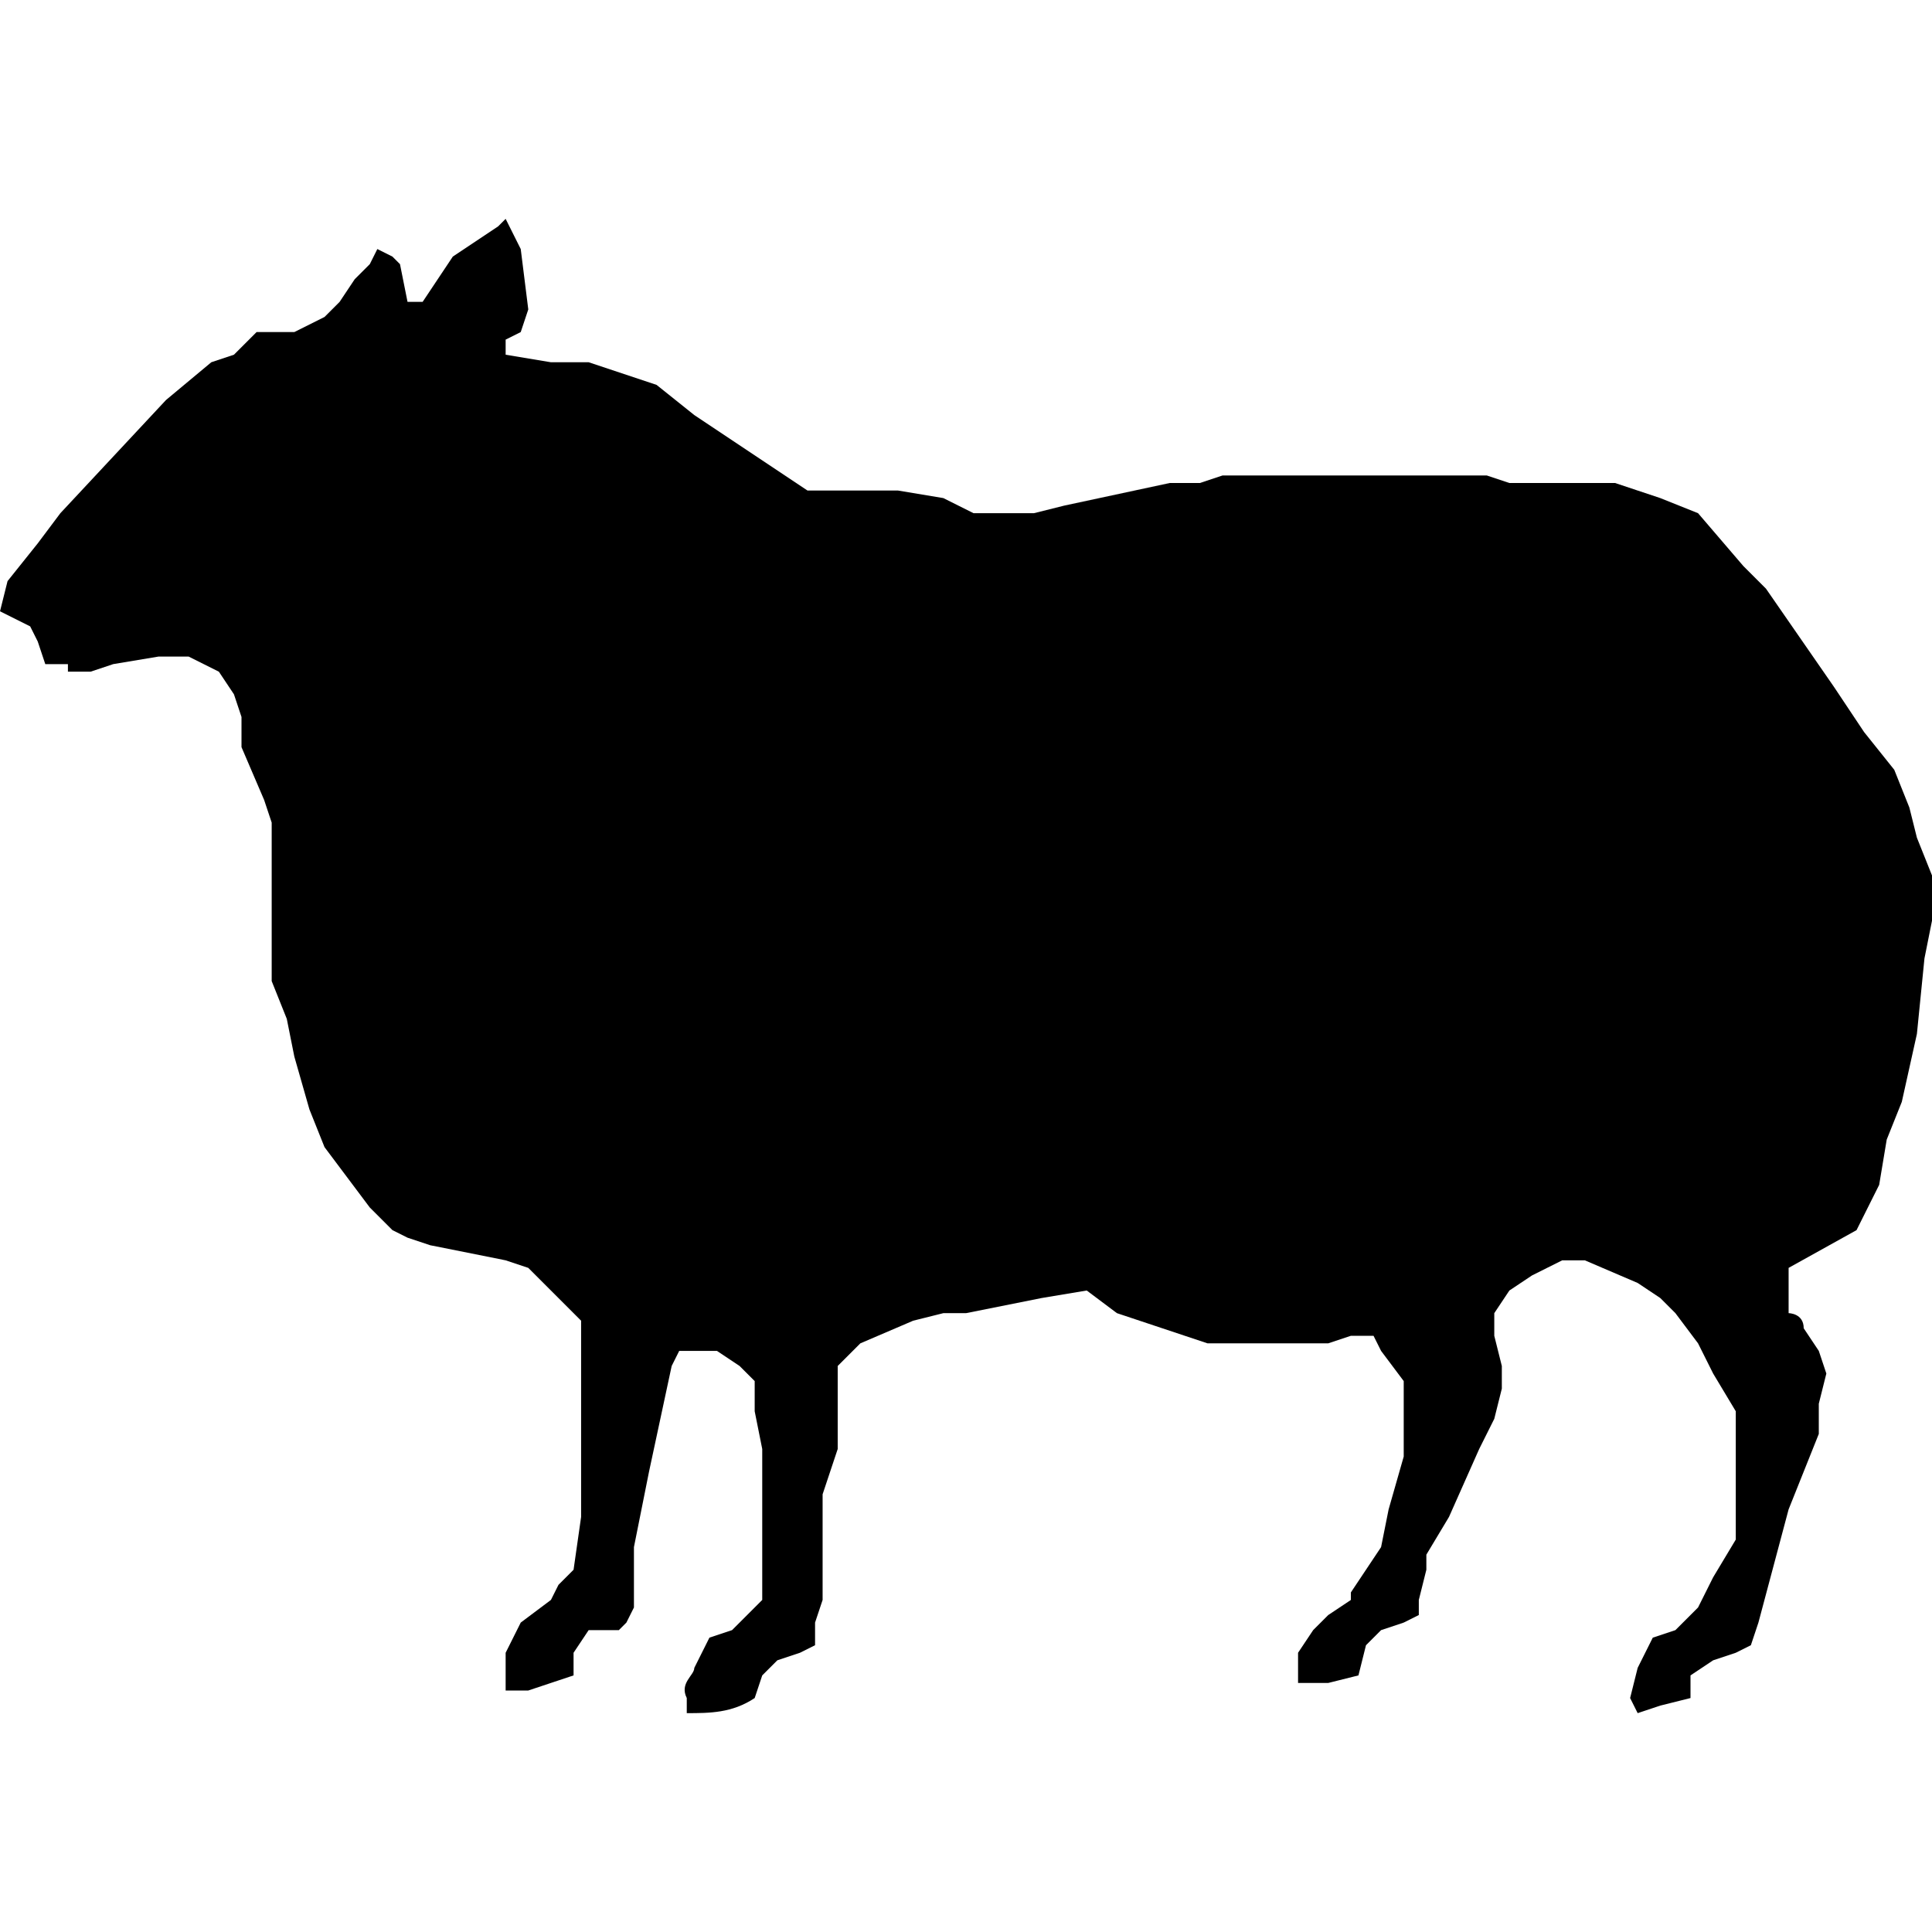
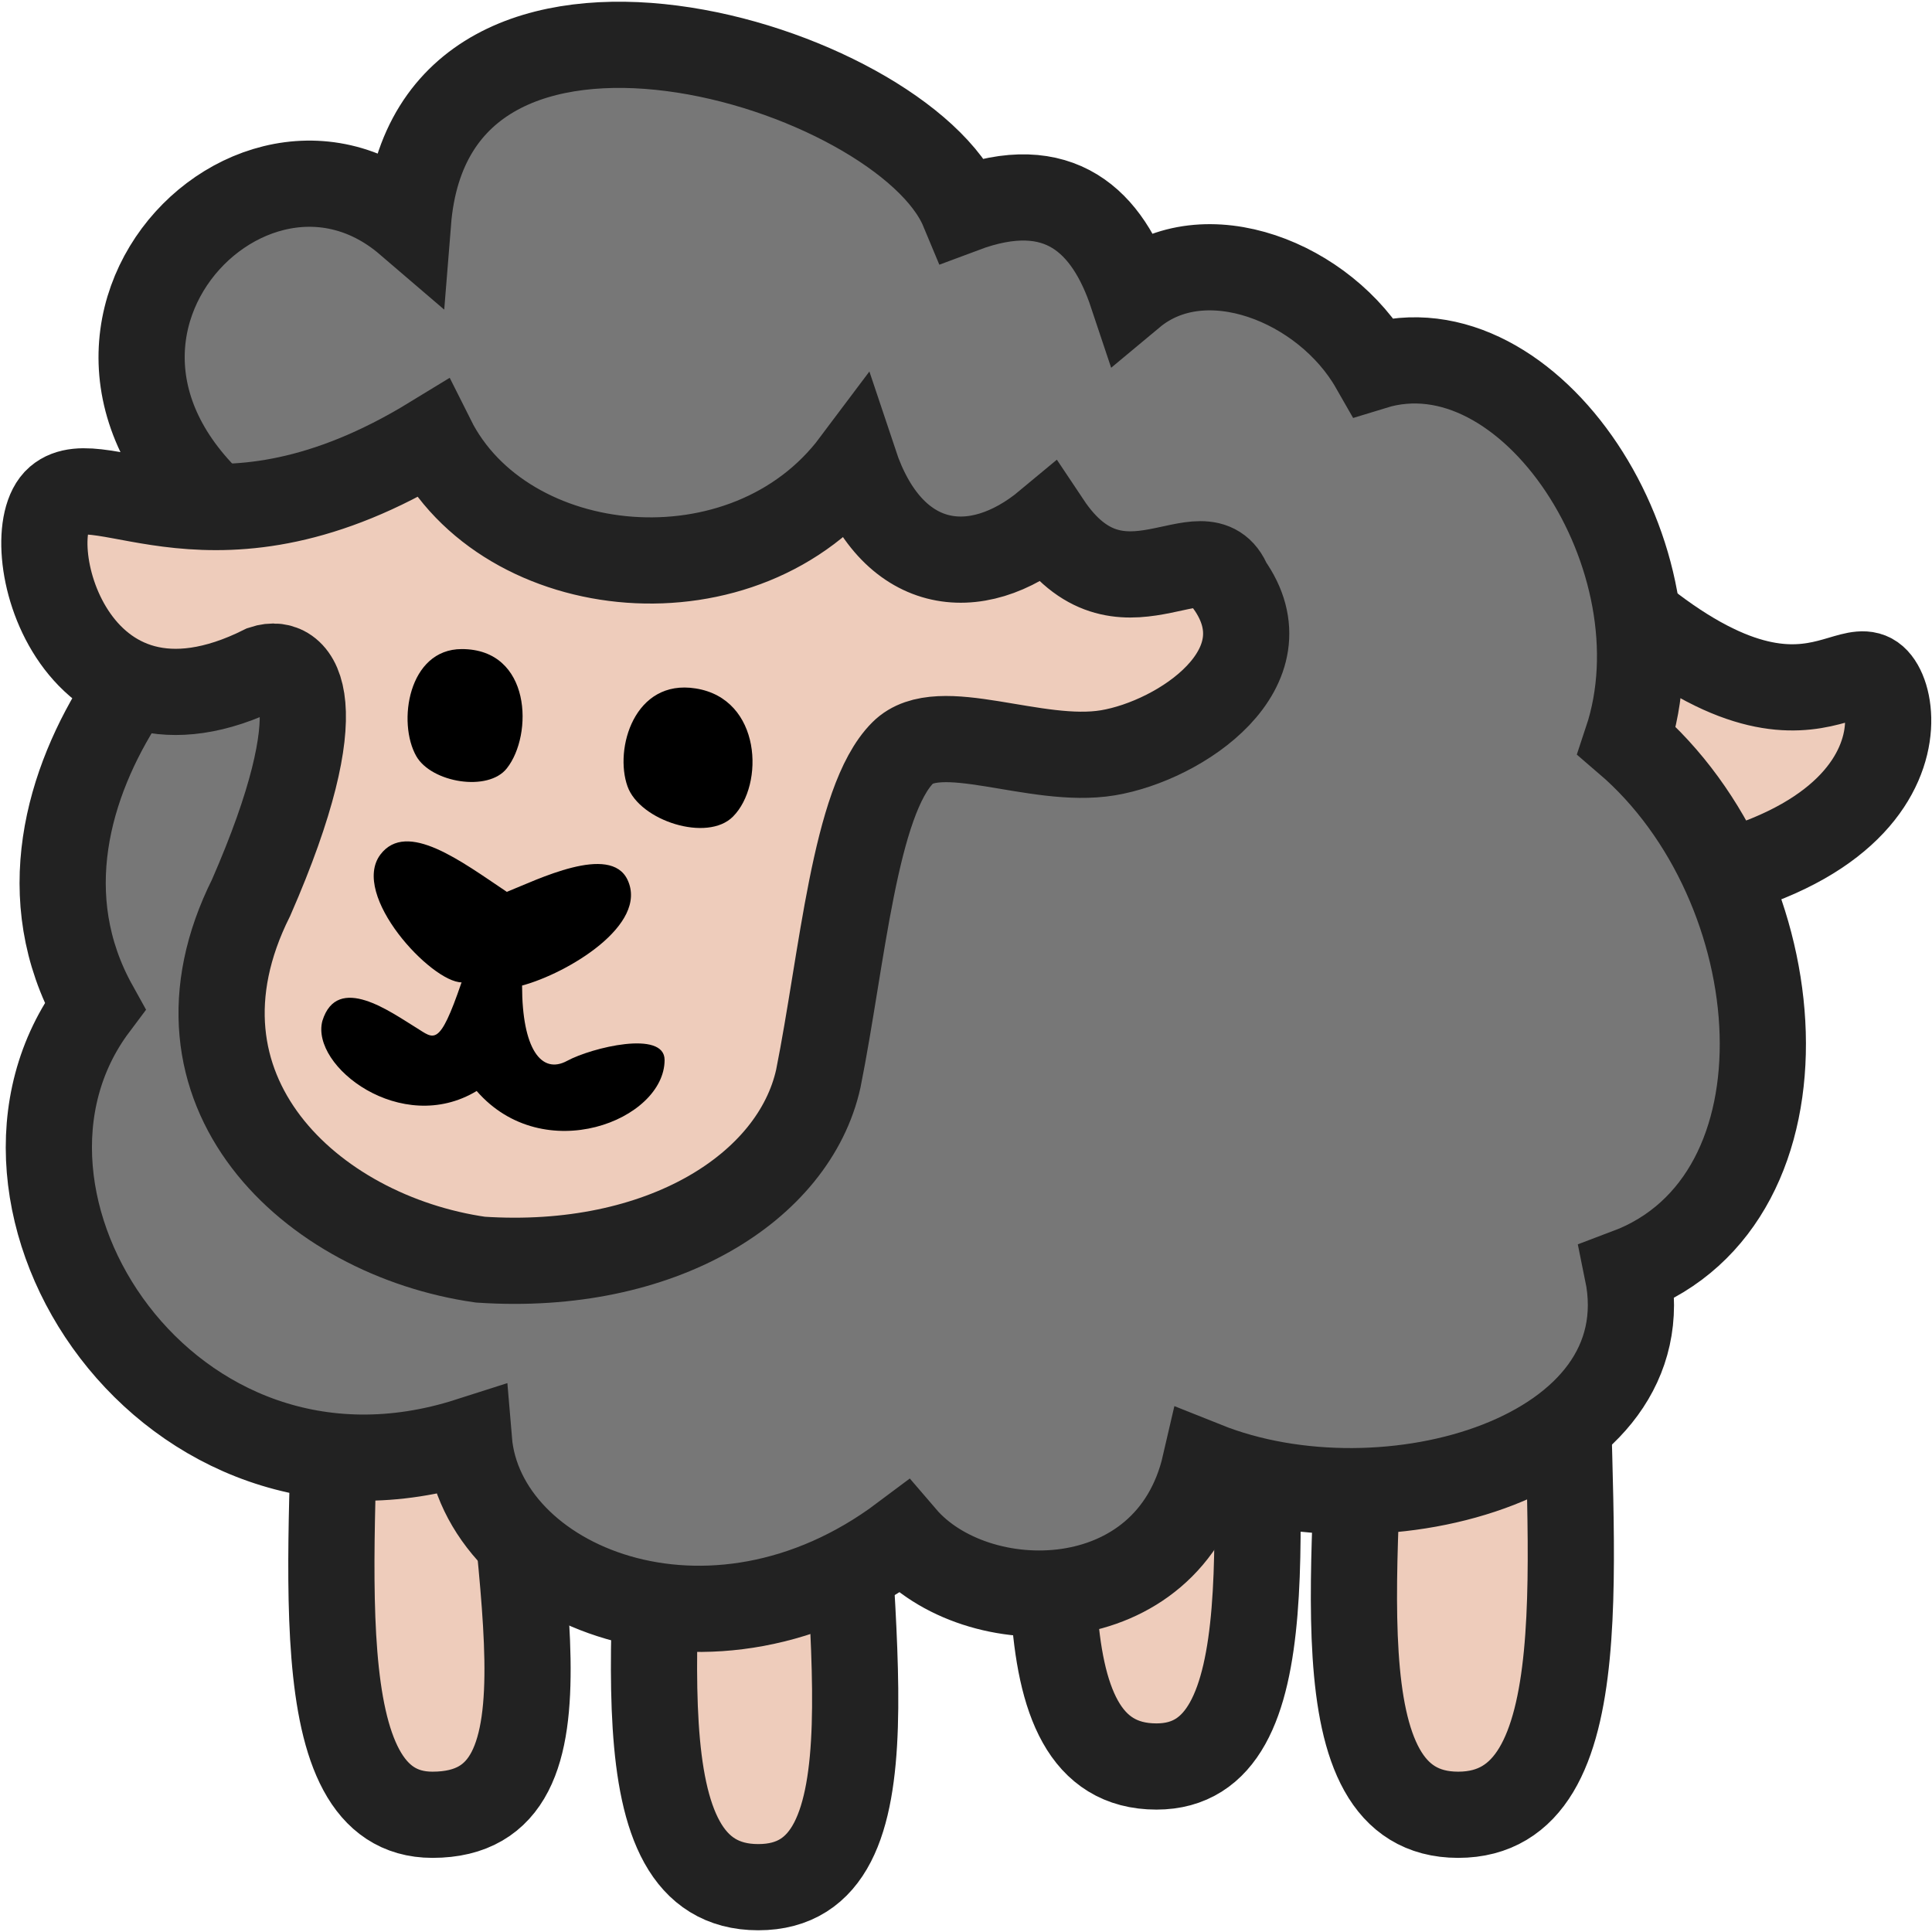
- <svg xmlns="http://www.w3.org/2000/svg" viewBox="0 0 256 256" height="160" width="160" version="1.1">
-   <style>@media (prefers-color-scheme:dark){.themed{fill:#888}}</style>
-   <path class="themed" d="m67 29-1 1-3 2-3 2-2 3-2 3h-2l-1-5-1-1-2-1-1 2-2 2-2 3-2 2-4 2h-5l-3 3-3 1-6 5L8 68l-3 4-4 5-1 4 2 1 2 1 1 2 1 3h3v1h3l3-1 6-1h4l4 2 2 3 1 3v4l3 7 1 3v21l2 5 1 5 2 7 2 5 3 4 3 4 3 3 2 1 3 1 10 2 3 1 1 1 3 3 3 3v26l-1 7-2 2-1 2-4 3-2 4v5h3l6-2v-3l2-3h4l1-1 1-2v-8l2-10 3-14 1-2h5l3 2 2 2v4l1 5v20l-2 2-2 2-3 1-2 4c0 1-2 2-1 4v2c3 0 6 0 9-2l1-3 2-2 3-1 2-1v-3l1-3v-14l2-6v-11l3-3 7-3 4-1h3l5-1 5-1 6-1 4 3 6 2 6 2h16l3-1h3l1 2 3 4v10l-2 7-1 5-4 6v1l-3 2-2 2-2 3v4h4l4-1 1-4 2-2 3-1 2-1v-2l1-4v-2l3-5 4-9 2-4 1-4v-3l-1-4v-3l2-3 3-2 4-2h3l7 3 3 2 2 2 3 4 2 4 3 5v17l-3 5-2 4-3 3-3 1-2 4-1 4 1 2 3-1 4-1v-3l3-2 3-1 2-1 1-3 4-15 4-10v-4l1-4-1-3-2-3c0-2-2-2-2-2v-6l9-5 1-2 2-4 1-6 2-5 2-9 1-10 1-5v-6l-2-5-1-4-2-5-4-5-4-6-9-13-3-3-6-7-5-2-6-2h-14l-3-1h-35l-3 1h-4l-14 3-4 1h-8l-4-2-6-1h-12l-9-6-6-4-5-4-6-2-3-1h-5l-6-1v-2l2-1 1-3-1-8z" />
+ <svg xmlns="http://www.w3.org/2000/svg" viewBox="0 0 67.24 67.24" width="160" height="160">
+   <g stroke="#222" stroke-width="3">
+     <path fill="#ecb" d="m52.85 17.38-1.68 13.86c15.54.42 15.21-6.61 14.07-7.62s-3.57 3.84-12.39-6.24zm-15.96 27.3c0 7.56-1.68 16.8 3.36 16.8 4.62 0 3.36-8.82 3.36-16.8zm10.5 1.68c0 7.56-1.68 16.8 3.36 16.8s3.78-9.24 3.78-16.8zm-35.7 0c0 7.56-1.26 16.8 3.36 16.8 5.46 0 2.52-8.82 2.52-16.8zm11.34 2.1c0 7.98-1.68 17.22 3.36 17.22s2.94-9.24 2.94-17.22z" />
+     <path fill="#777" d="M10 19.48c-10.92-6.3-1.68-16.8 4.2-11.76.84-10.5 17.22-5.46 19.32-.42 3.36-1.26 5.04.42 5.88 2.94 2.52-2.1 6.72-.42 8.4 2.52 5.46-1.68 10.92 6.72 8.82 13.02 5.88 5.04 6.72 15.96.02 18.48 1.32 6.43-8.4 9.24-14.7 6.72-1.26 5.46-7.98 5.46-10.5 2.52-6.72 5.04-14.7 1.68-15.12-3.36C5.82 53.5-1.74 41.74 3.3 35.02c-4.2-7.56 4.62-15.96 6.72-15.54z" />
+     <path fill="#ecb" d="M15.04 15.28c2.52 5.04 10.92 5.88 14.7.84 1.26 3.78 4.2 4.2 6.72 2.1 2.52 3.78 5.46 0 6.3 2.1 2.1 2.94-1.68 5.46-4.2 5.88s-5.88-1.26-7.14 0c-1.68 1.68-2.1 7.14-2.94 11.34-.84 3.78-5.46 6.72-11.76 6.3-5.88-.84-11.34-5.88-7.98-12.6 2.94-6.72 1.68-8.4.42-7.98-6.72 3.36-8.63-4.6-7.14-5.88 1.49-1.28 5.46 2.52 13.02-2.1z" />
+   </g>
+   <path d="M14.49 26.32c.53.92 2.5 1.25 3.15.42.92-1.16.86-4.15-1.57-4.15-1.86 0-2.25 2.56-1.58 3.73zm7.35 1.05c.43 1.2 2.78 1.95 3.67 1.05 1.1-1.1 1-4.1-1.3-4.46-2.13-.34-2.84 2.1-2.37 3.41zm-5.78 6.83c-.78 2.28-.95 1.95-1.57 1.57-.87-.53-2.75-1.92-3.27-.24-.42 1.58 2.75 4.02 5.37 2.44 2.33 2.68 6.54 1.02 6.54-1.08 0-1.05-2.54-.43-3.39.03-.9.49-1.57-.42-1.57-2.62 1.57-.42 4.41-2.11 3.67-3.68-.6-1.27-3.15 0-4.2.42-1.57-1.05-3.48-2.51-4.4-1.3-1.06 1.41 1.77 4.45 2.83 4.45z" />
</svg>
